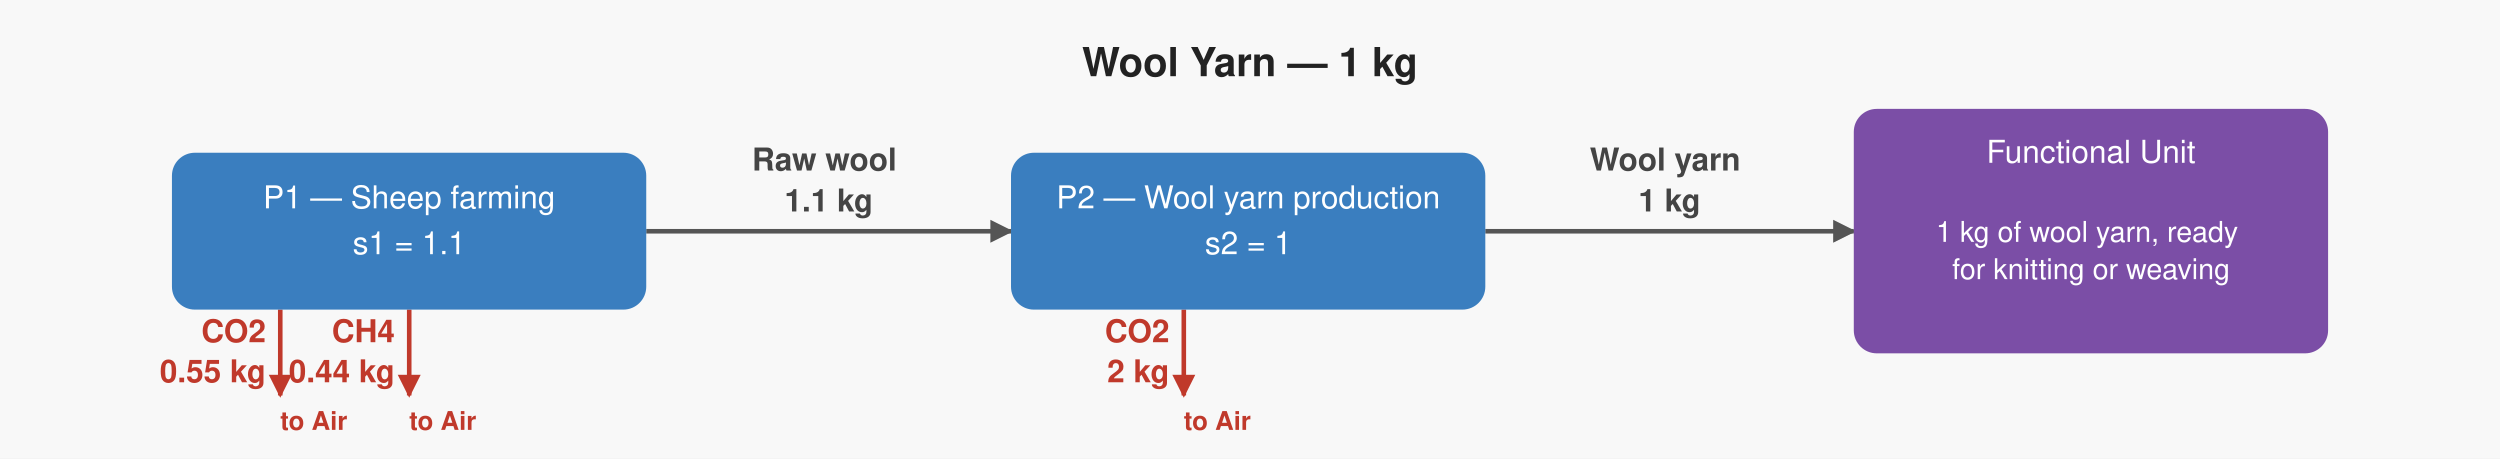
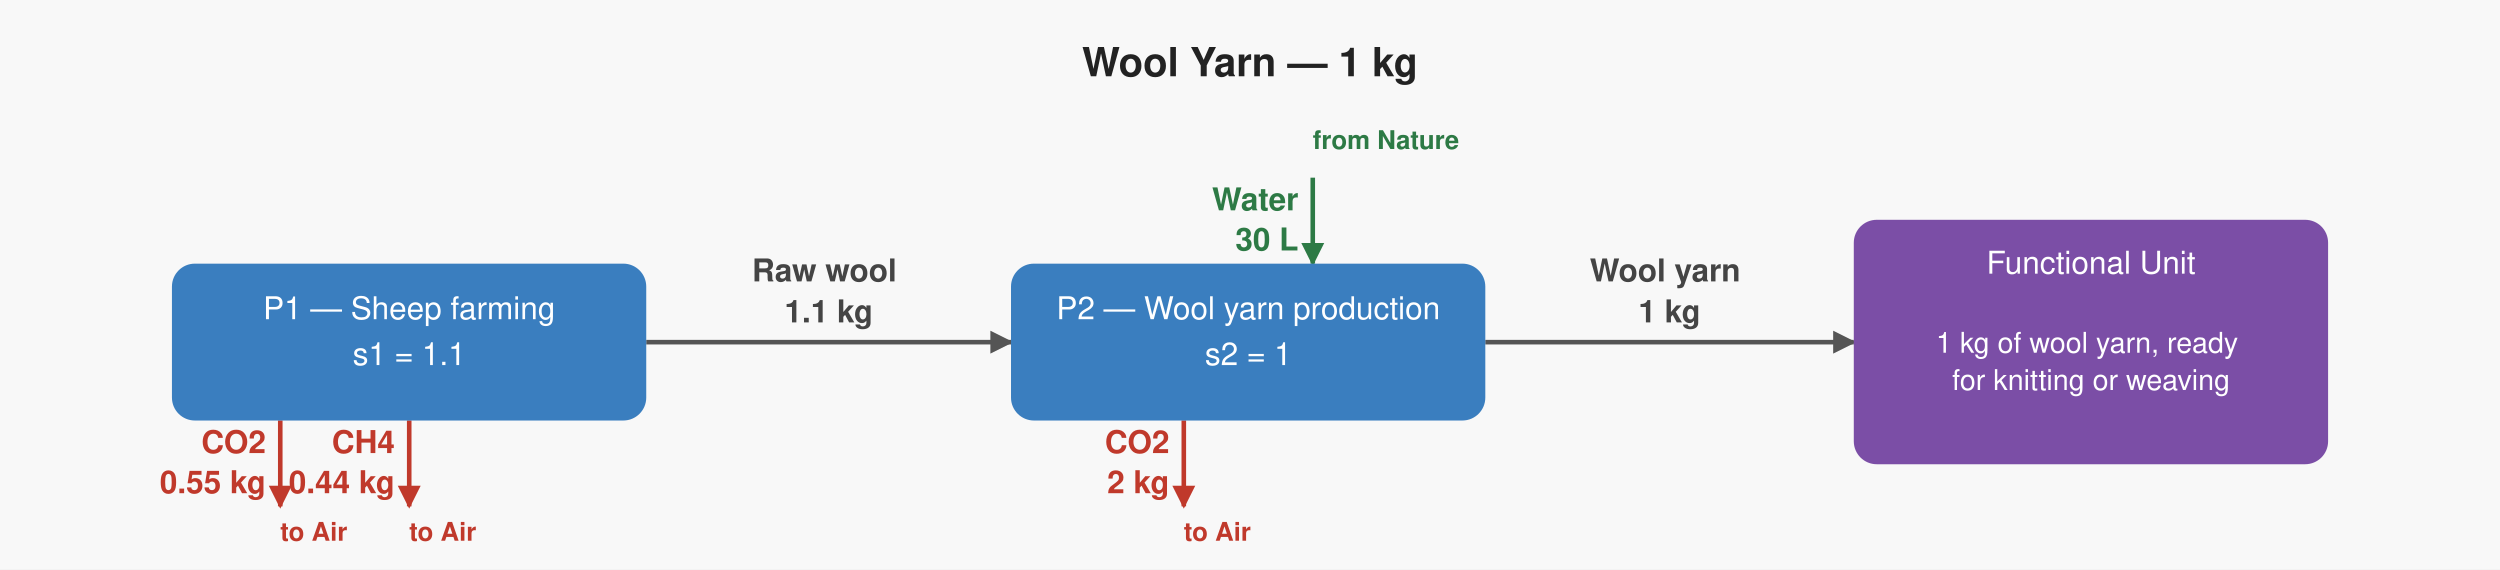
- <svg xmlns="http://www.w3.org/2000/svg" width="872.4" height="160.0" viewBox="0 -38.0 872.4 160.0">
-   <rect x="0" y="-38.0" width="872.4" height="160.0" fill="#f8f8f8" />
+ <svg xmlns="http://www.w3.org/2000/svg" width="872.4" height="198.7" viewBox="0 -76.7 872.4 198.7">
+   <rect x="0" y="-76.7" width="872.4" height="198.7" fill="#f8f8f8" />
  <defs>
    <marker id="arr" viewBox="0 0 10 10" refX="9" refY="5" markerWidth="5" markerHeight="5" orient="auto">
      <path d="M0,0 L10,5 L0,10 z" fill="#555555" />
    </marker>
    <marker id="arr-green" viewBox="0 0 10 10" refX="9" refY="5" markerWidth="5" markerHeight="5" orient="auto">
      <path d="M0,0 L10,5 L0,10 z" fill="#2d7a45" />
    </marker>
    <marker id="arr-red" viewBox="0 0 10 10" refX="9" refY="5" markerWidth="5" markerHeight="5" orient="auto">
      <path d="M0,0 L10,5 L0,10 z" fill="#c0392b" />
    </marker>
  </defs>
-   <text x="436.2" y="-11.4" text-anchor="middle" dominant-baseline="auto" font-family="Helvetica,Arial,sans-serif" font-size="14" font-weight="bold" fill="#222">Wool Yarn — 1 kg</text>
+   <text x="436.2" y="-50.1" text-anchor="middle" dominant-baseline="auto" font-family="Helvetica,Arial,sans-serif" font-size="14" font-weight="bold" fill="#222">Wool Yarn — 1 kg</text>
  <line x1="97.8" y1="70.0" x2="97.8" y2="100.0" stroke="#c0392b" stroke-width="1.6" marker-end="url(#arr-red)" />
  <text x="92.8" y="81.4" text-anchor="end" dominant-baseline="auto" font-family="Helvetica,Arial,sans-serif" font-size="11" font-weight="bold" fill="#c0392b">CO2</text>
  <text x="92.8" y="95.4" text-anchor="end" dominant-baseline="auto" font-family="Helvetica,Arial,sans-serif" font-size="11" font-weight="bold" fill="#c0392b">0.55 kg</text>
  <text x="97.8" y="112.0" text-anchor="start" dominant-baseline="auto" font-family="Helvetica,Arial,sans-serif" font-size="9" font-weight="bold" fill="#c0392b">to Air</text>
  <line x1="142.8" y1="70.0" x2="142.8" y2="100.0" stroke="#c0392b" stroke-width="1.6" marker-end="url(#arr-red)" />
  <text x="137.8" y="81.4" text-anchor="end" dominant-baseline="auto" font-family="Helvetica,Arial,sans-serif" font-size="11" font-weight="bold" fill="#c0392b">CH4</text>
  <text x="137.8" y="95.4" text-anchor="end" dominant-baseline="auto" font-family="Helvetica,Arial,sans-serif" font-size="11" font-weight="bold" fill="#c0392b">0.44 kg</text>
  <text x="142.8" y="112.0" text-anchor="start" dominant-baseline="auto" font-family="Helvetica,Arial,sans-serif" font-size="9" font-weight="bold" fill="#c0392b">to Air</text>
+   <text x="458.1" y="-24.7" text-anchor="start" dominant-baseline="auto" font-family="Helvetica,Arial,sans-serif" font-size="9" font-weight="bold" fill="#2d7a45">from Nature</text>
+   <line x1="458.1" y1="-14.7" x2="458.1" y2="15.3" stroke="#2d7a45" stroke-width="1.6" marker-end="url(#arr-green)" />
+   <text x="453.1" y="-3.3" text-anchor="end" dominant-baseline="auto" font-family="Helvetica,Arial,sans-serif" font-size="11" font-weight="bold" fill="#2d7a45">Water</text>
+   <text x="453.1" y="10.7" text-anchor="end" dominant-baseline="auto" font-family="Helvetica,Arial,sans-serif" font-size="11" font-weight="bold" fill="#2d7a45">30 L</text>
  <line x1="413.1" y1="70.0" x2="413.1" y2="100.0" stroke="#c0392b" stroke-width="1.6" marker-end="url(#arr-red)" />
  <text x="408.1" y="81.4" text-anchor="end" dominant-baseline="auto" font-family="Helvetica,Arial,sans-serif" font-size="11" font-weight="bold" fill="#c0392b">CO2</text>
  <text x="408.1" y="95.4" text-anchor="end" dominant-baseline="auto" font-family="Helvetica,Arial,sans-serif" font-size="11" font-weight="bold" fill="#c0392b">2 kg</text>
  <text x="413.1" y="112.0" text-anchor="start" dominant-baseline="auto" font-family="Helvetica,Arial,sans-serif" font-size="9" font-weight="bold" fill="#c0392b">to Air</text>
  <line x1="225.5" y1="42.7" x2="352.8" y2="42.7" stroke="#555555" stroke-width="1.6" marker-end="url(#arr)" />
  <text text-anchor="middle" font-family="Helvetica,Arial,sans-serif" font-size="11" font-weight="bold" fill="#444">
    <tspan x="289.2" y="21.5" dominant-baseline="auto">Raw wool</tspan>
    <tspan x="289.2" y="35.8" dominant-baseline="auto">1.1 kg</tspan>
  </text>
  <line x1="518.3" y1="42.7" x2="646.9" y2="42.7" stroke="#555555" stroke-width="1.6" marker-end="url(#arr)" />
  <text text-anchor="middle" font-family="Helvetica,Arial,sans-serif" font-size="11" font-weight="bold" fill="#444">
    <tspan x="582.6" y="21.5" dominant-baseline="auto">Wool yarn</tspan>
    <tspan x="582.6" y="35.8" dominant-baseline="auto">1 kg</tspan>
  </text>
  <rect x="60.0" y="15.3" width="165.513" height="54.745" rx="8" fill="#3a7ebf" />
  <text x="142.8" y="34.7" text-anchor="middle" dominant-baseline="auto" font-family="Helvetica,Arial,sans-serif" font-size="11" font-weight="normal" fill="white">P1 — Sheep farming</text>
  <text x="142.8" y="50.7" text-anchor="middle" dominant-baseline="auto" font-family="Helvetica,Arial,sans-serif" font-size="11" font-weight="normal" fill="white">s1 = 1.1</text>
  <rect x="352.8" y="15.3" width="165.513" height="54.745" rx="8" fill="#3a7ebf" />
  <text x="435.6" y="34.7" text-anchor="middle" dominant-baseline="auto" font-family="Helvetica,Arial,sans-serif" font-size="11" font-weight="normal" fill="white">P2 — Wool yarn production</text>
  <text x="435.6" y="50.7" text-anchor="middle" dominant-baseline="auto" font-family="Helvetica,Arial,sans-serif" font-size="11" font-weight="normal" fill="white">s2 = 1</text>
  <rect x="646.9" y="-0.0" width="165.513" height="85.301" rx="8" fill="#7b4ea6" />
  <text x="729.7" y="18.8" text-anchor="middle" dominant-baseline="auto" font-family="Helvetica,Arial,sans-serif" font-size="11" font-weight="normal" fill="white">Functional Unit</text>
  <text text-anchor="middle" font-family="Helvetica,Arial,sans-serif" font-size="10" font-weight="normal" fill="white">
    <tspan x="729.7" y="46.4" dominant-baseline="auto">1 kg of wool yarn, ready</tspan>
    <tspan x="729.7" y="59.4" dominant-baseline="auto">for knitting or weaving</tspan>
  </text>
</svg>
